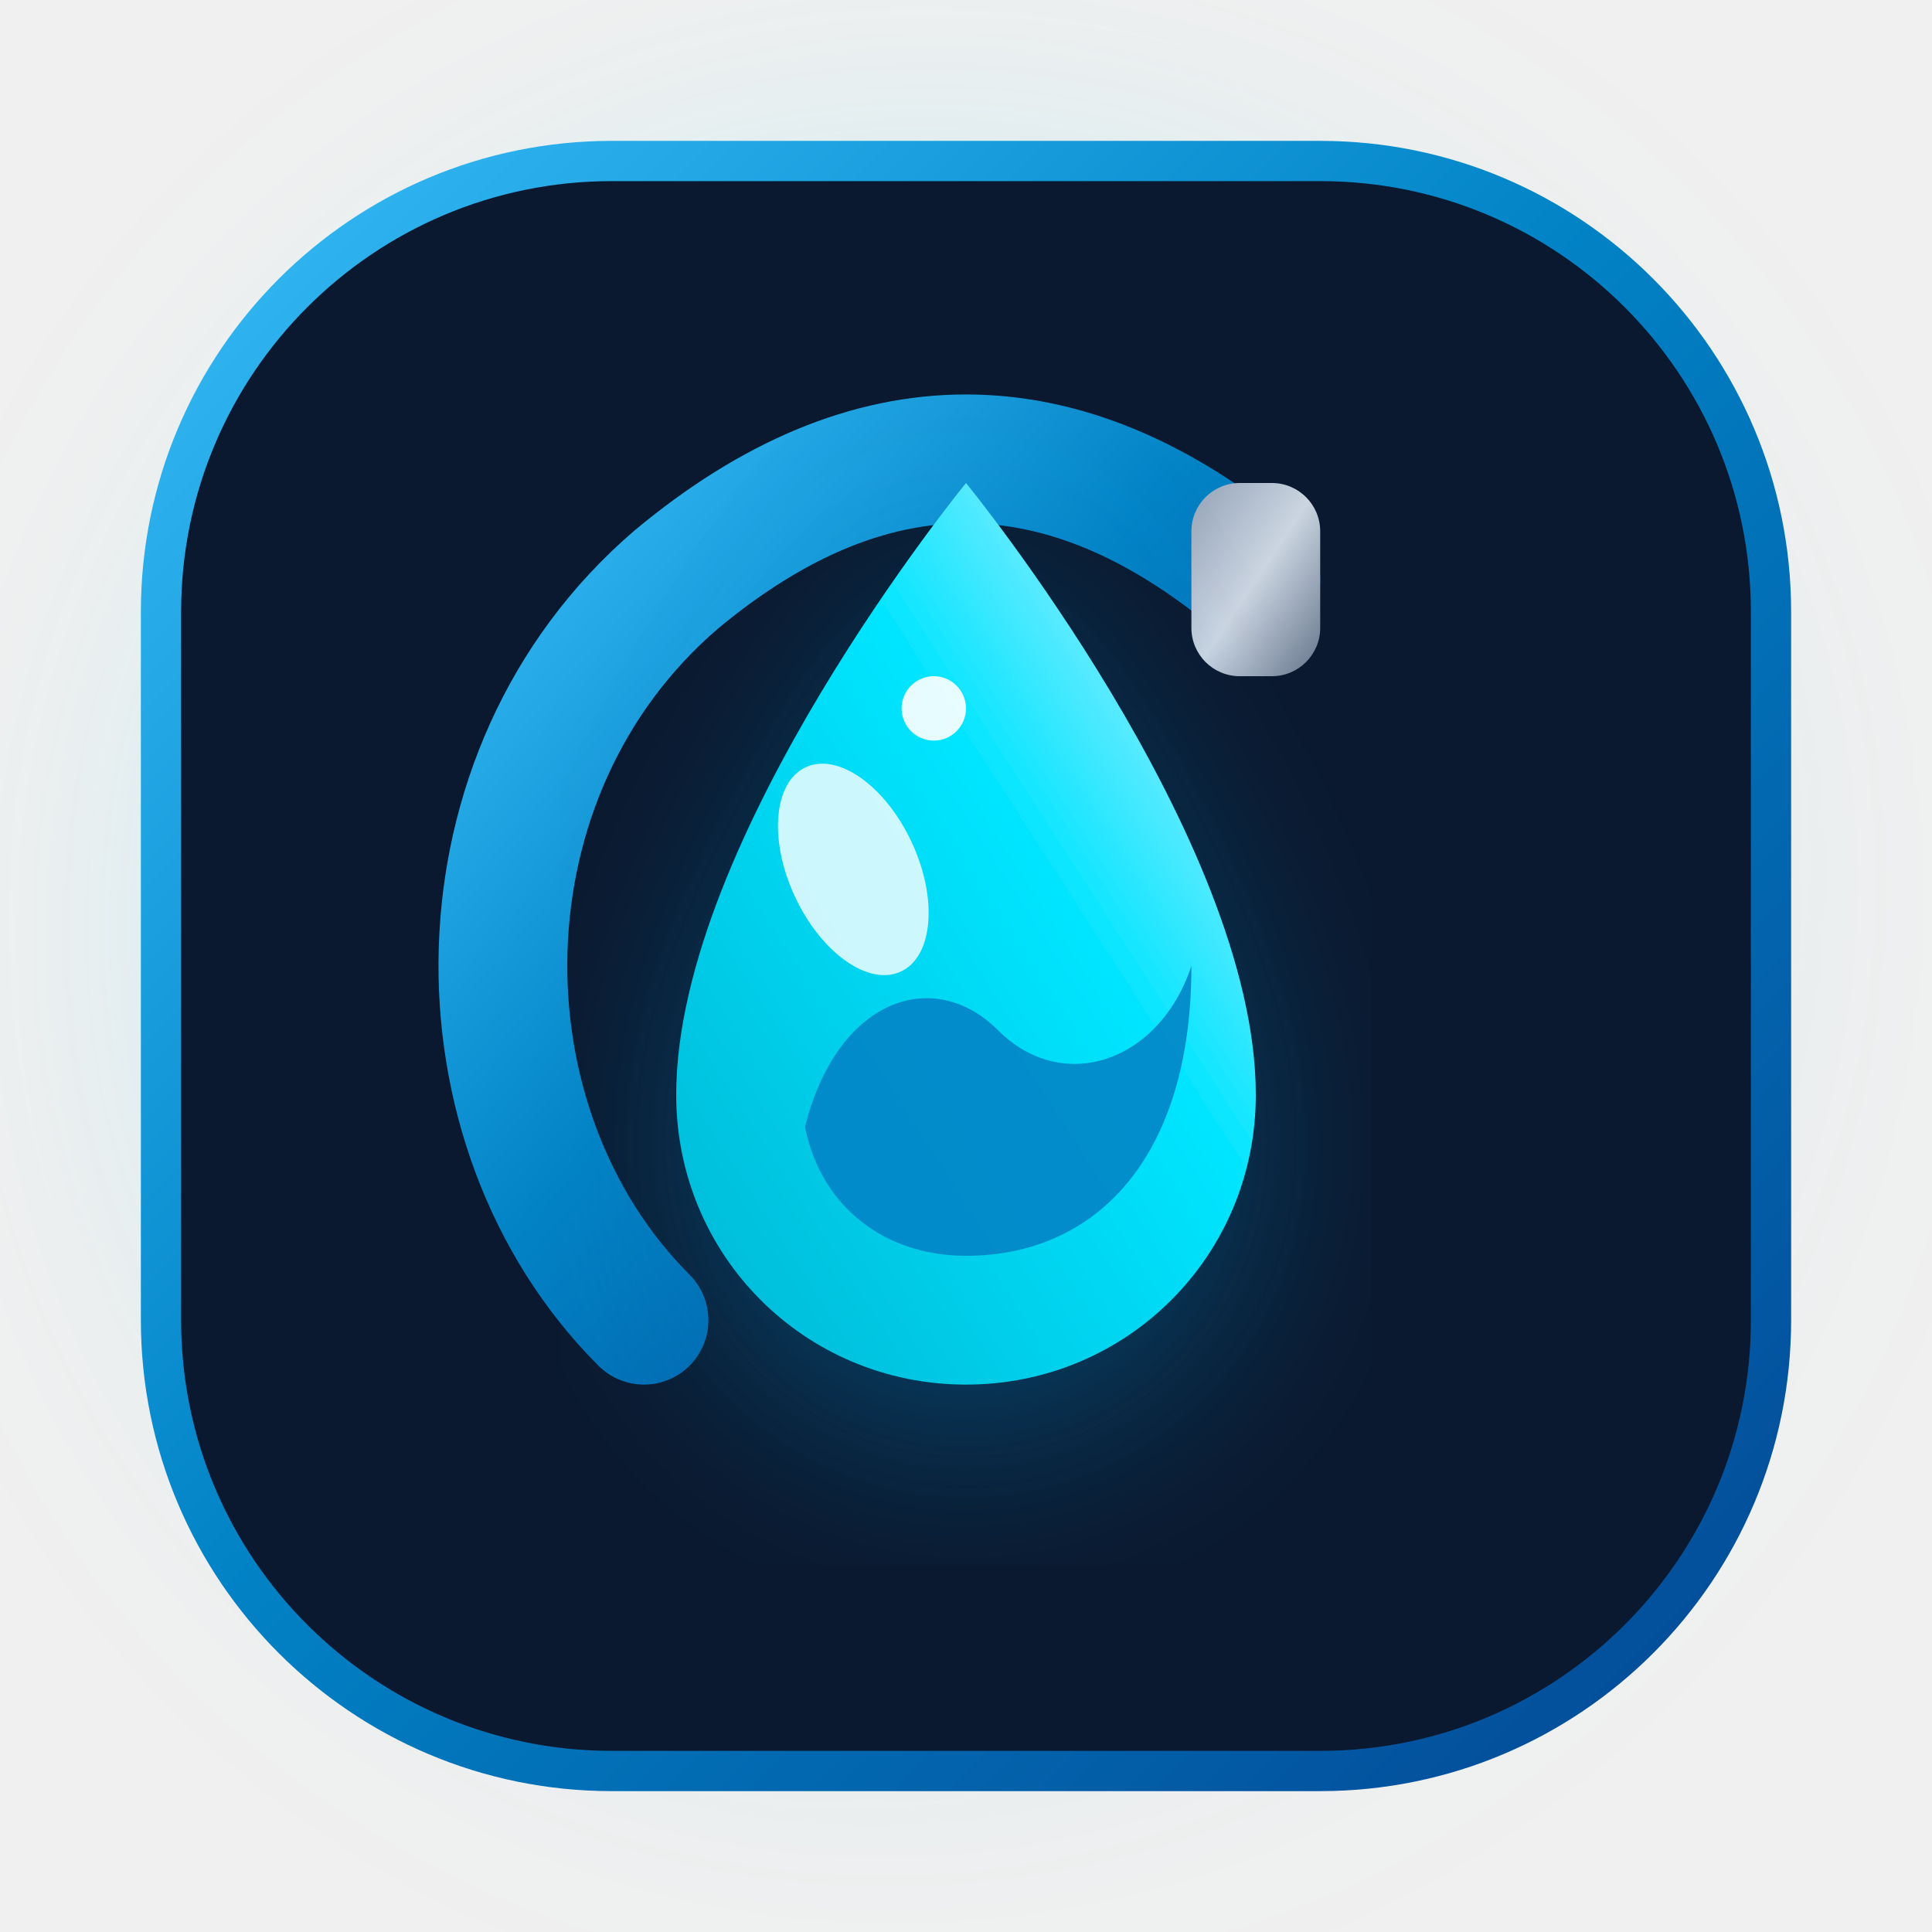
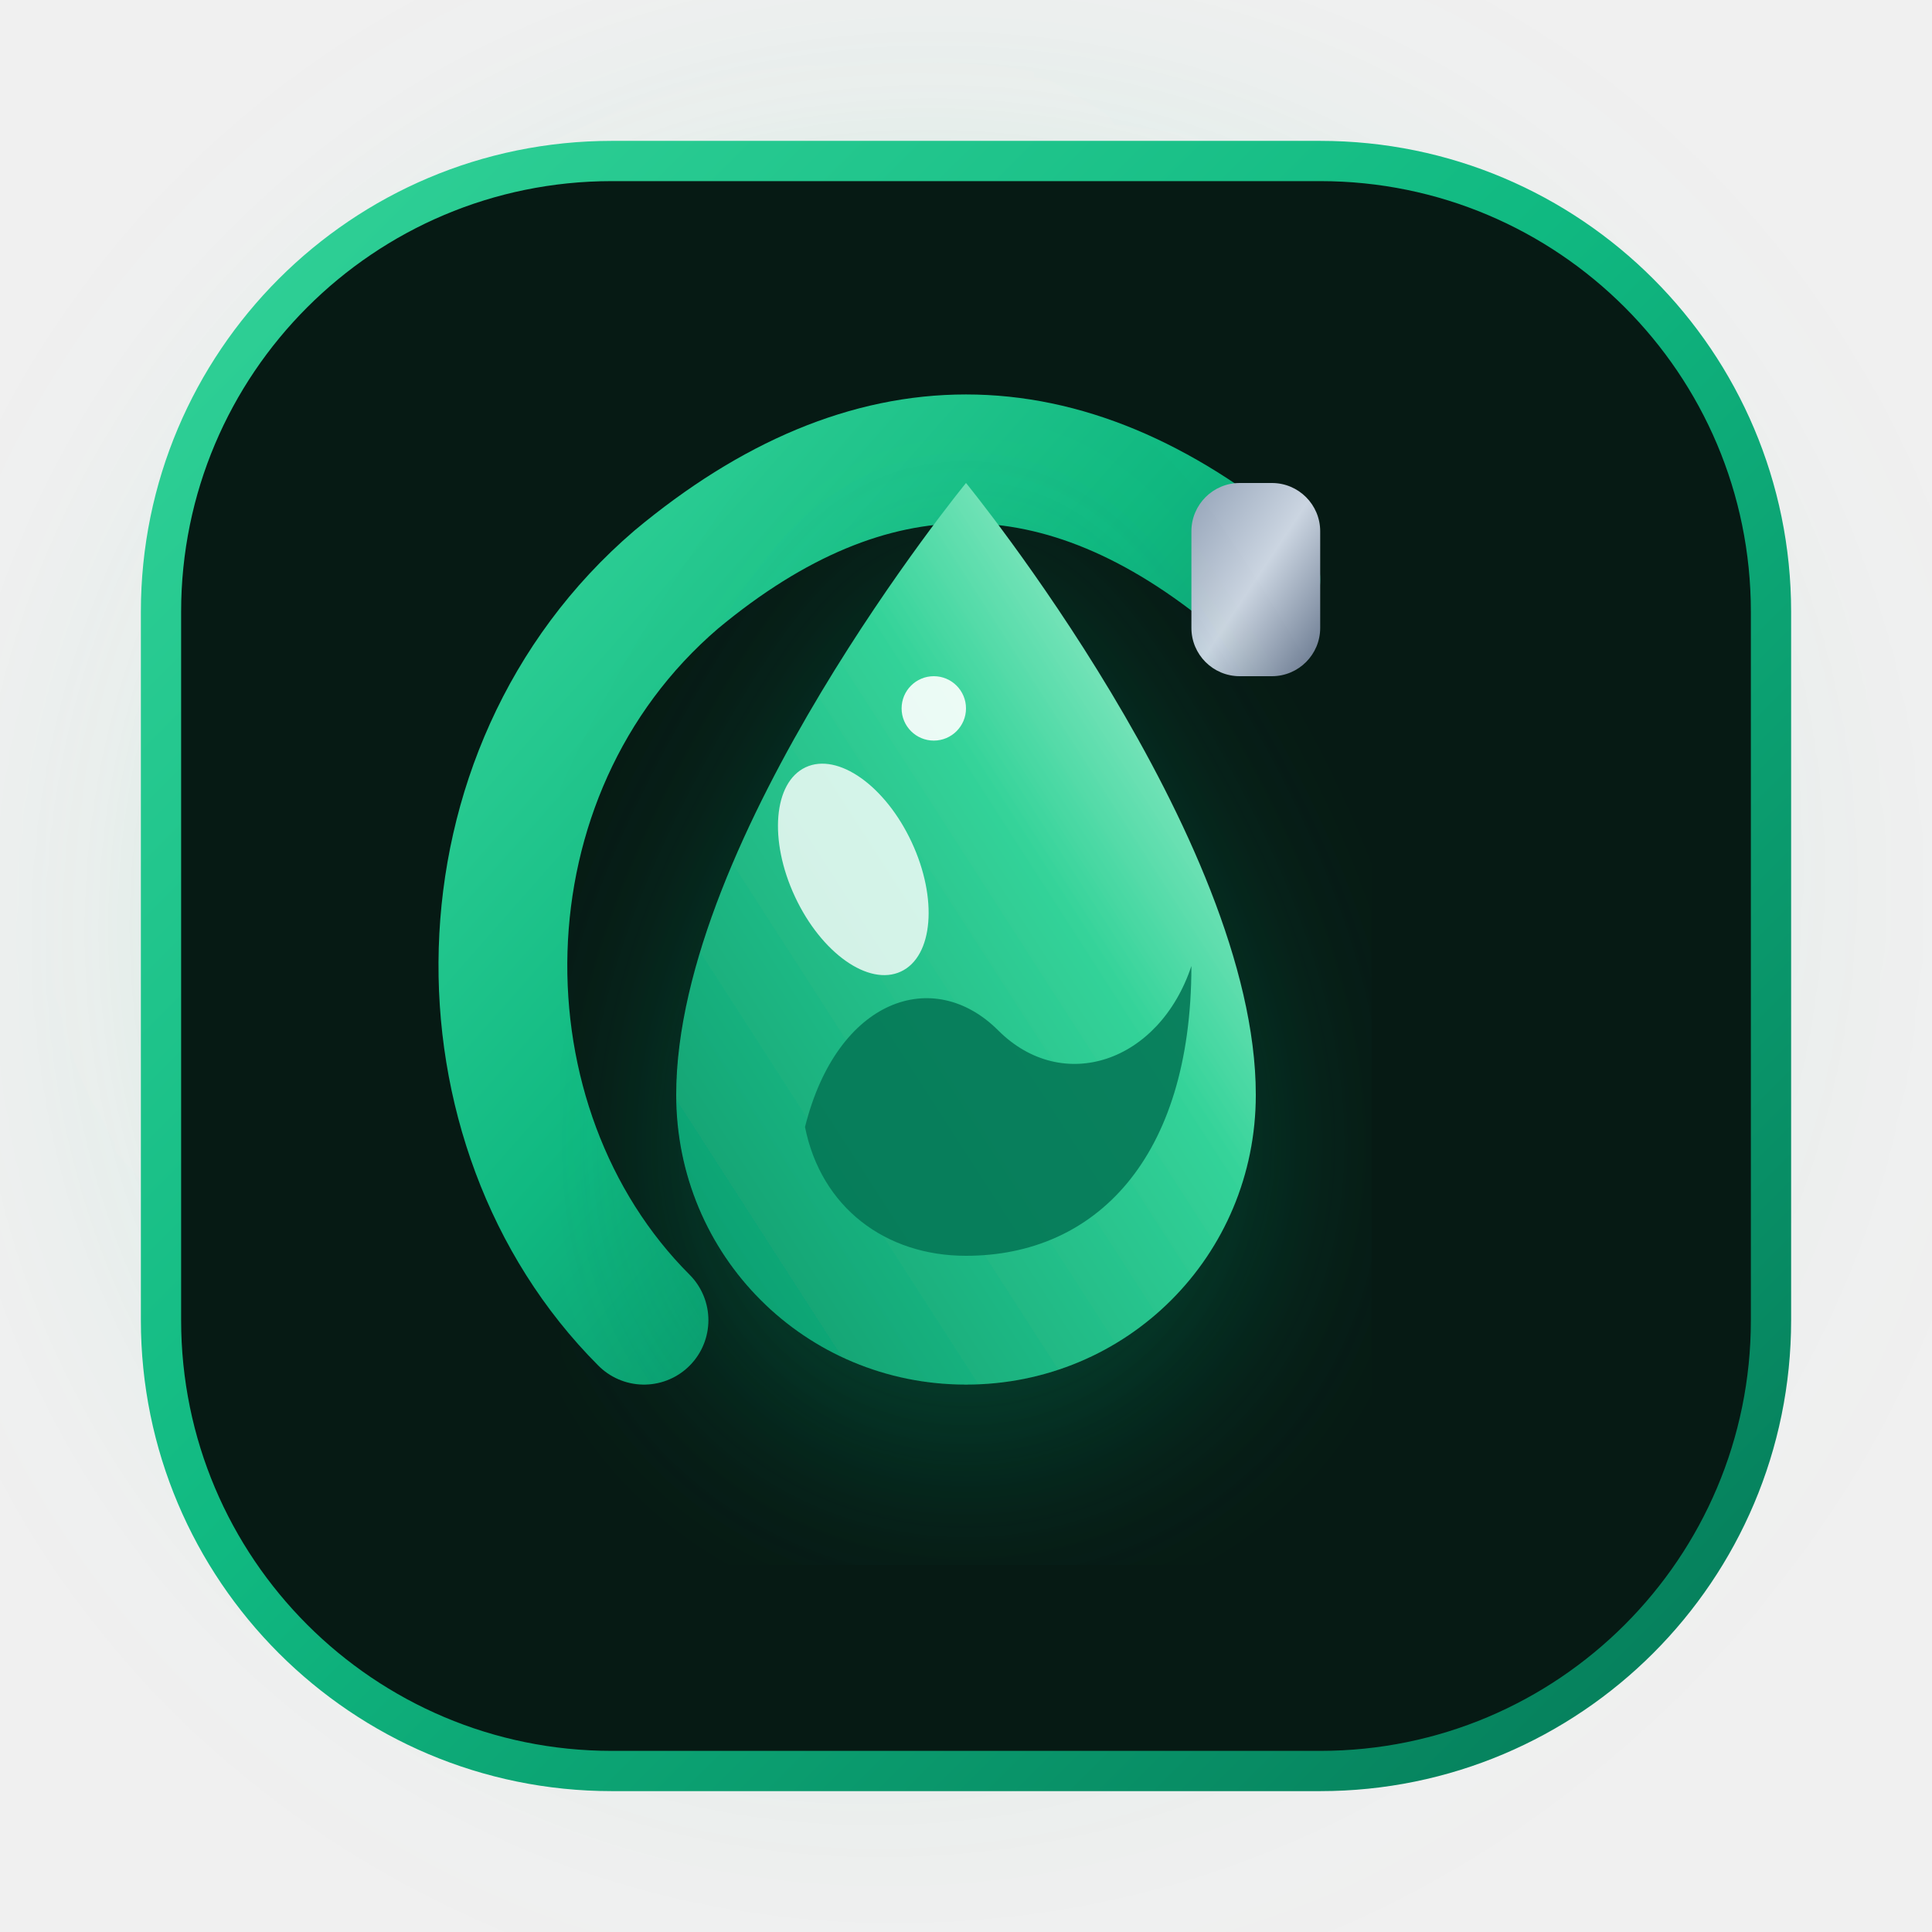
<svg xmlns="http://www.w3.org/2000/svg" viewBox="0 0 120 120" width="120" height="120">
  <defs>
    <linearGradient id="dropGrad" x1="0%" y1="0%" x2="100%" y2="100%">
-       <stop offset="0%" stop-color="#38BDF8" />
-       <stop offset="45%" stop-color="#0284C7" />
-       <stop offset="100%" stop-color="#034694" />
+       <stop offset="0%" stop-color="#34D399" />
+       <stop offset="45%" stop-color="#10B981" />
+       <stop offset="100%" stop-color="#047857" />
    </linearGradient>
-     <linearGradient id="cyanAccent" x1="0%" y1="100%" x2="100%" y2="0%">
-       <stop offset="0%" stop-color="#06B6D4" />
-       <stop offset="60%" stop-color="#00E5FF" />
-       <stop offset="100%" stop-color="#E0F2FE" />
+     <linearGradient id="mintAccent" x1="0%" y1="100%" x2="100%" y2="0%">
+       <stop offset="0%" stop-color="#059669" />
+       <stop offset="60%" stop-color="#34D399" />
+       <stop offset="100%" stop-color="#D1FAE5" />
    </linearGradient>
    <linearGradient id="pipeMetal" x1="0%" y1="0%" x2="100%" y2="100%">
      <stop offset="0%" stop-color="#94A3B8" />
      <stop offset="50%" stop-color="#CBD5E1" />
      <stop offset="100%" stop-color="#64748B" />
    </linearGradient>
    <linearGradient id="glowG" x1="0%" y1="0%" x2="100%" y2="100%">
-       <stop offset="0%" stop-color="#00E5FF" stop-opacity="0.8" />
-       <stop offset="100%" stop-color="#0284C7" stop-opacity="0" />
+       <stop offset="0%" stop-color="#34D399" stop-opacity="0.8" />
+       <stop offset="100%" stop-color="#059669" stop-opacity="0" />
    </linearGradient>
    <filter id="shadow" x="-20%" y="-20%" width="140%" height="140%">
-       <feDropShadow dx="0" dy="4" stdDeviation="6" flood-color="#0284C7" flood-opacity="0.35" />
+       <feDropShadow dx="0" dy="4" stdDeviation="6" flood-color="#059669" flood-opacity="0.35" />
    </filter>
  </defs>
  <circle cx="60" cy="60" r="48" fill="url(#glowG)" opacity="0.3" filter="blur(10px)" />
-   <rect x="10" y="10" width="100" height="100" rx="28" fill="#0A192F" stroke="url(#dropGrad)" stroke-width="2.5" />
+   <rect x="10" y="10" width="100" height="100" rx="28" fill="#061A14" stroke="url(#dropGrad)" stroke-width="2.5" />
  <path d="M 40,82 C 28,70 28,48 42,36 C 54,26 66,26 78,36" fill="none" stroke="url(#dropGrad)" stroke-width="8" stroke-linecap="round" />
  <rect x="74" y="30" width="8" height="12" rx="3" fill="url(#pipeMetal)" />
-   <path d="M 60,30 C 60,30 42,52 42,68 C 42,78 50,86 60,86 C 70,86 78,78 78,68 C 78,52 60,30 60,30 Z" fill="url(#cyanAccent)" filter="url(#shadow)" />
-   <path d="M 50,70 C 52,62 58,60 62,64 C 66,68 72,66 74,60 C 74,72 68,78 60,78 C 55,78 51,75 50,70 Z" fill="#0284C7" opacity="0.9" />
+   <path d="M 60,30 C 60,30 42,52 42,68 C 42,78 50,86 60,86 C 70,86 78,78 78,68 C 78,52 60,30 60,30 Z" fill="url(#mintAccent)" filter="url(#shadow)" />
+   <path d="M 50,70 C 52,62 58,60 62,64 C 66,68 72,66 74,60 C 74,72 68,78 60,78 C 55,78 51,75 50,70 Z" fill="#047857" opacity="0.9" />
  <ellipse cx="53" cy="54" rx="4" ry="7" transform="rotate(-25 53 54)" fill="#FFFFFF" opacity="0.8" />
  <circle cx="58" cy="44" r="2" fill="#FFFFFF" opacity="0.9" />
</svg>
